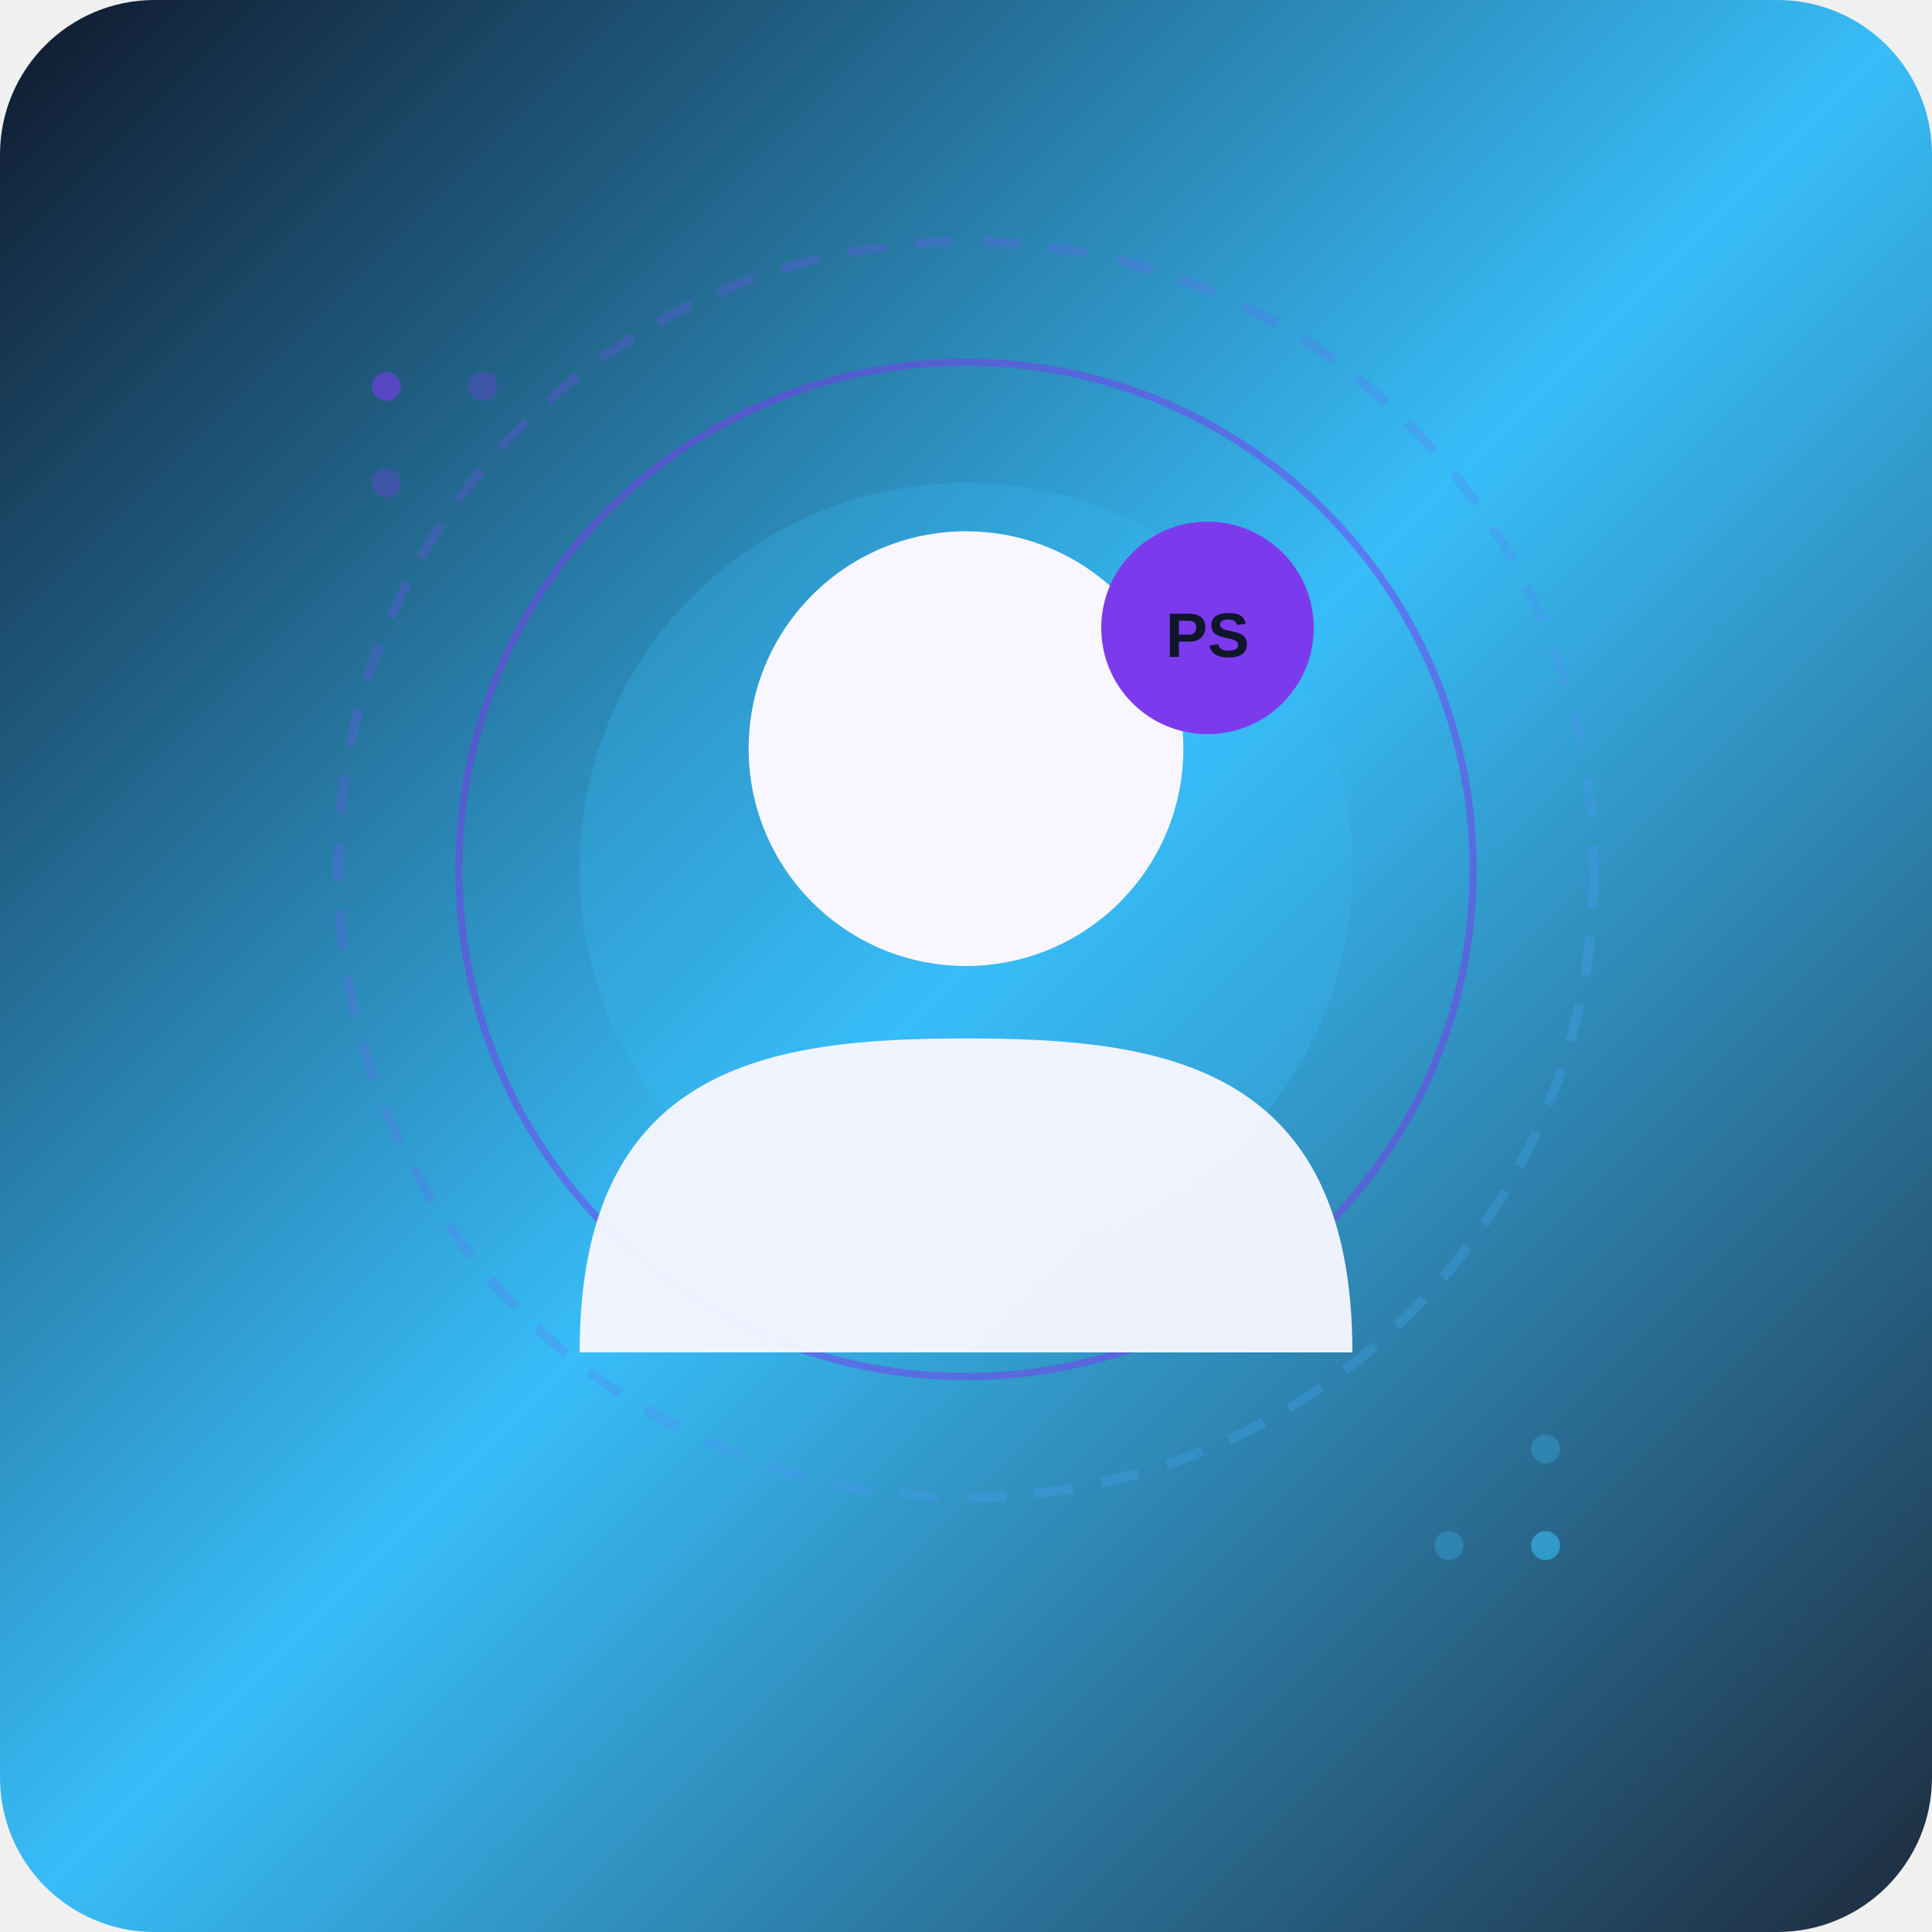
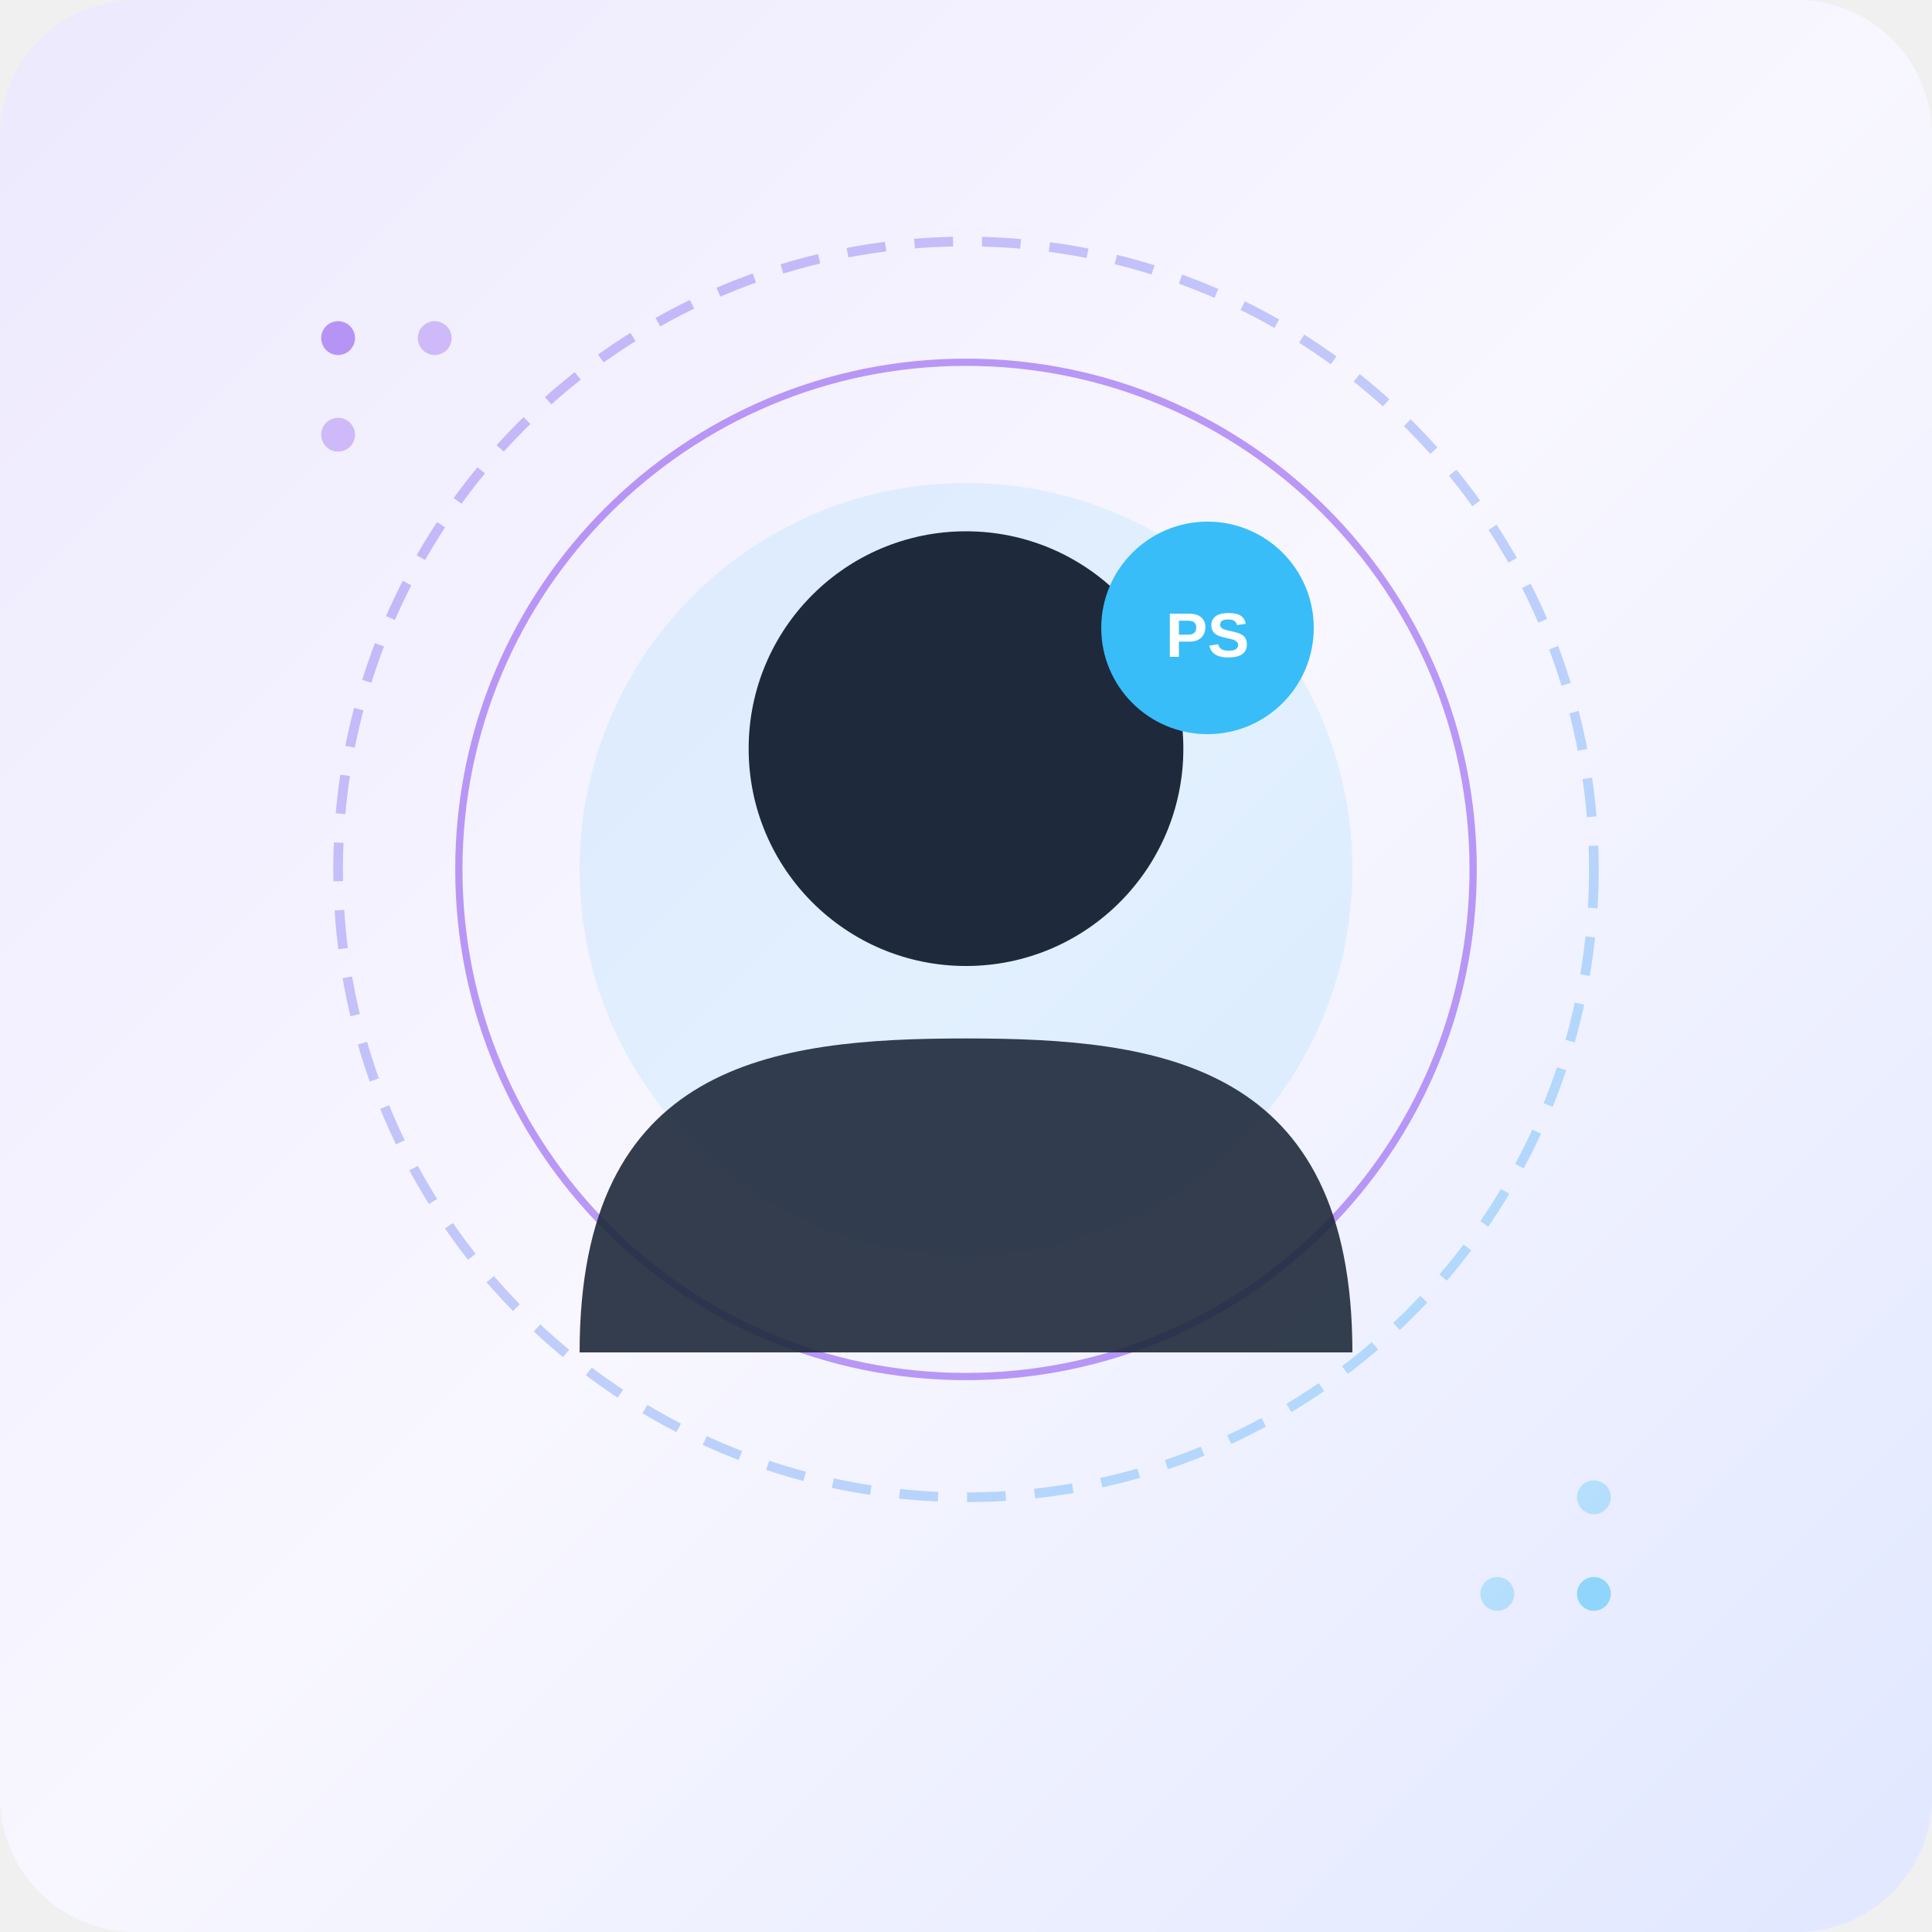
<svg xmlns="http://www.w3.org/2000/svg" viewBox="0 0 400 400">
  <defs>
    <linearGradient id="tg_3" x1="0" y1="0" x2="1" y2="1">
-       <stop offset="0%" stop-color="#0F172A" />
-       <stop offset="50%" stop-color="#38BDF8" />
-       <stop offset="100%" stop-color="#1E293B" />
+       <stop offset="0%" stop-color="#EDE9FE" />
+       <stop offset="50%" stop-color="#F8F7FF" />
+       <stop offset="100%" stop-color="#E0E7FF" />
    </linearGradient>
    <linearGradient id="tg_ring_3" x1="0" y1="0" x2="1" y2="1">
      <stop offset="0%" stop-color="#7C3AED" />
      <stop offset="100%" stop-color="#38BDF8" />
    </linearGradient>
  </defs>
-   <rect width="400" height="400" rx="32" fill="url(#tg_3)" />
-   <circle cx="200" cy="180" r="130" fill="none" stroke="url(#tg_ring_3)" stroke-width="2" opacity="0.3" stroke-dasharray="8 6" />
+   <rect width="400" height="400" rx="28" fill="url(#tg_3)" />
+   <circle cx="200" cy="180" r="130" fill="none" stroke="url(#tg_ring_3)" stroke-width="2" opacity="0.35" stroke-dasharray="8 6" />
  <circle cx="200" cy="180" r="105" fill="none" stroke="#7C3AED" stroke-width="1.5" opacity="0.5" />
-   <circle cx="200" cy="180" r="80" fill="#38BDF8" opacity="0.25" />
-   <circle cx="200" cy="155" r="45" fill="#F8F7FF" />
-   <path d="M 120 280 C 120 220, 160 215, 200 215 C 240 215, 280 220, 280 280 Z" fill="#F8F7FF" opacity="0.95" />
-   <circle cx="250" cy="130" r="22" fill="#7C3AED" />
-   <text x="250" y="136" text-anchor="middle" font-family="Poppins,Arial,sans-serif" font-size="13" font-weight="700" fill="#0F172A">PS</text>
-   <circle cx="80" cy="80" r="3" fill="#7C3AED" opacity="0.6" />
-   <circle cx="100" cy="80" r="3" fill="#7C3AED" opacity="0.3" />
-   <circle cx="80" cy="100" r="3" fill="#7C3AED" opacity="0.3" />
-   <circle cx="320" cy="320" r="3" fill="#38BDF8" opacity="0.6" />
-   <circle cx="300" cy="320" r="3" fill="#38BDF8" opacity="0.3" />
-   <circle cx="320" cy="300" r="3" fill="#38BDF8" opacity="0.3" />
+   <circle cx="200" cy="180" r="80" fill="#38BDF8" opacity="0.12" />
+   <circle cx="200" cy="155" r="45" fill="#1E293B" />
+   <path d="M 120 280 C 120 220, 160 215, 200 215 C 240 215, 280 220, 280 280 Z" fill="#1E293B" opacity="0.9" />
+   <circle cx="250" cy="130" r="22" fill="#38BDF8" />
+   <text x="250" y="136" text-anchor="middle" font-family="Poppins,Arial,sans-serif" font-size="13" font-weight="700" fill="#FFFFFF">PS</text>
+   <circle cx="70" cy="70" r="3.5" fill="#7C3AED" opacity="0.5" />
+   <circle cx="90" cy="70" r="3.5" fill="#7C3AED" opacity="0.3" />
+   <circle cx="70" cy="90" r="3.5" fill="#7C3AED" opacity="0.3" />
+   <circle cx="330" cy="330" r="3.5" fill="#38BDF8" opacity="0.5" />
+   <circle cx="310" cy="330" r="3.5" fill="#38BDF8" opacity="0.3" />
+   <circle cx="330" cy="310" r="3.5" fill="#38BDF8" opacity="0.3" />
</svg>
